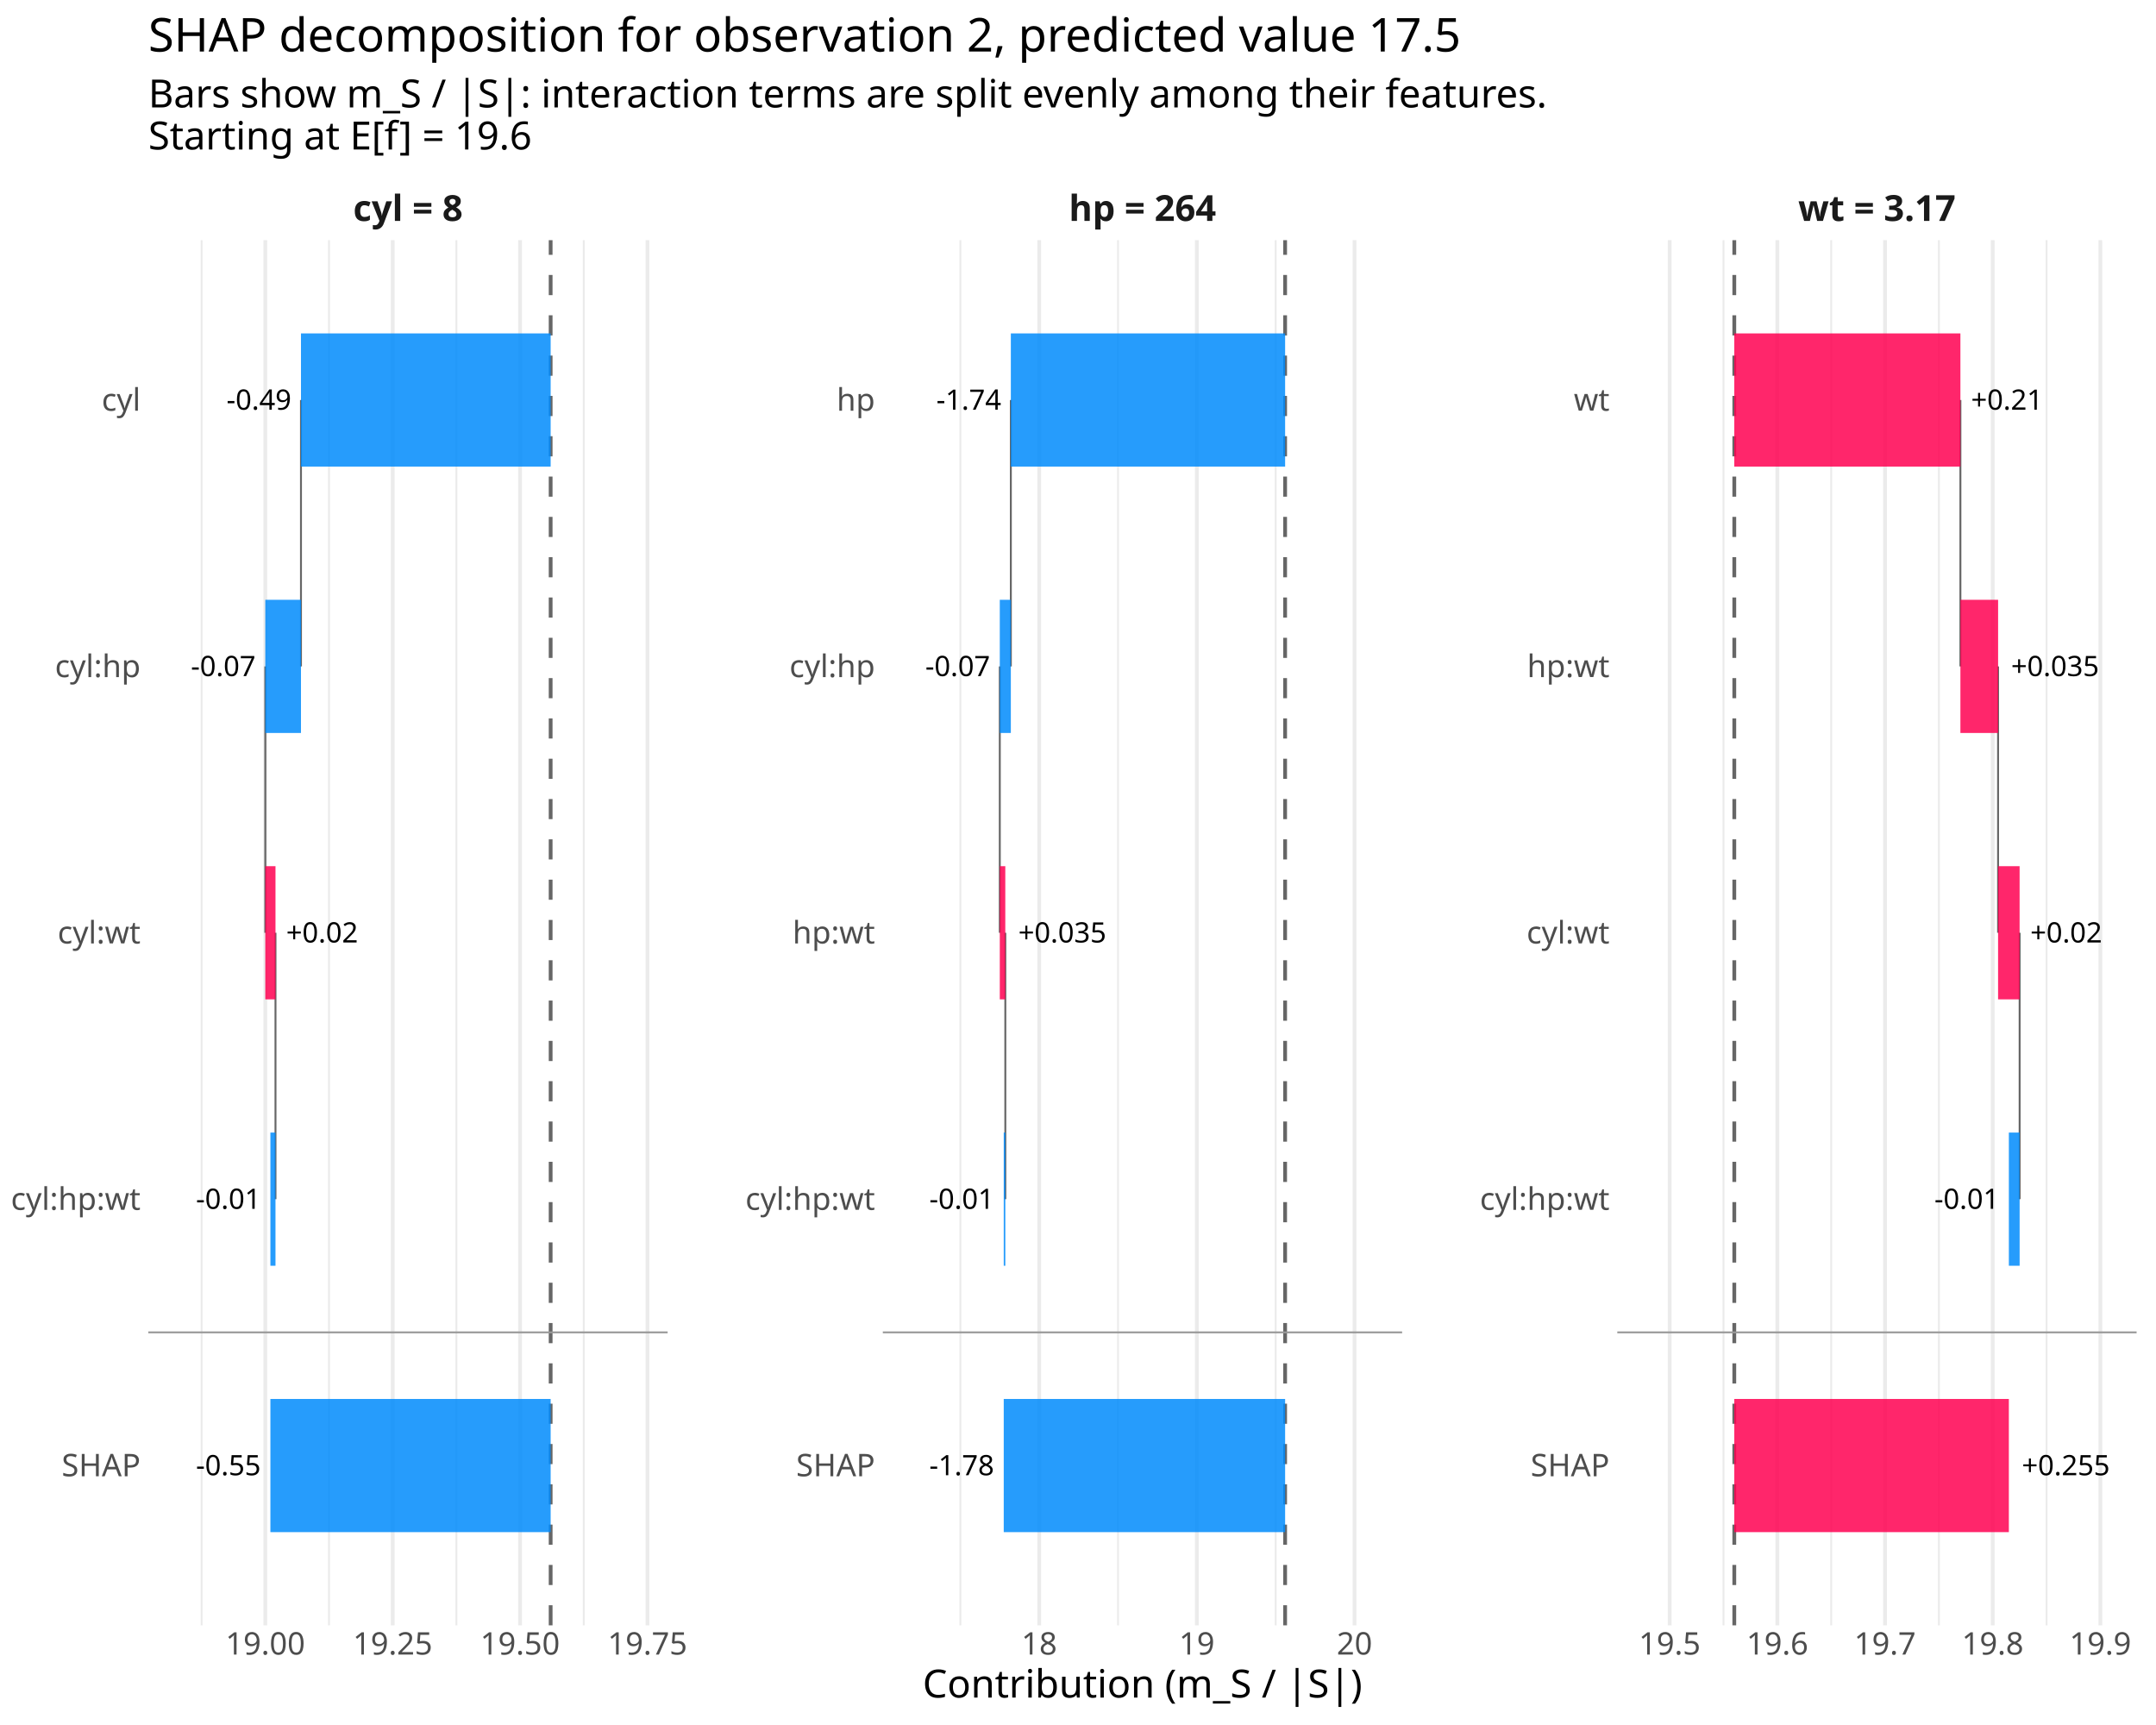
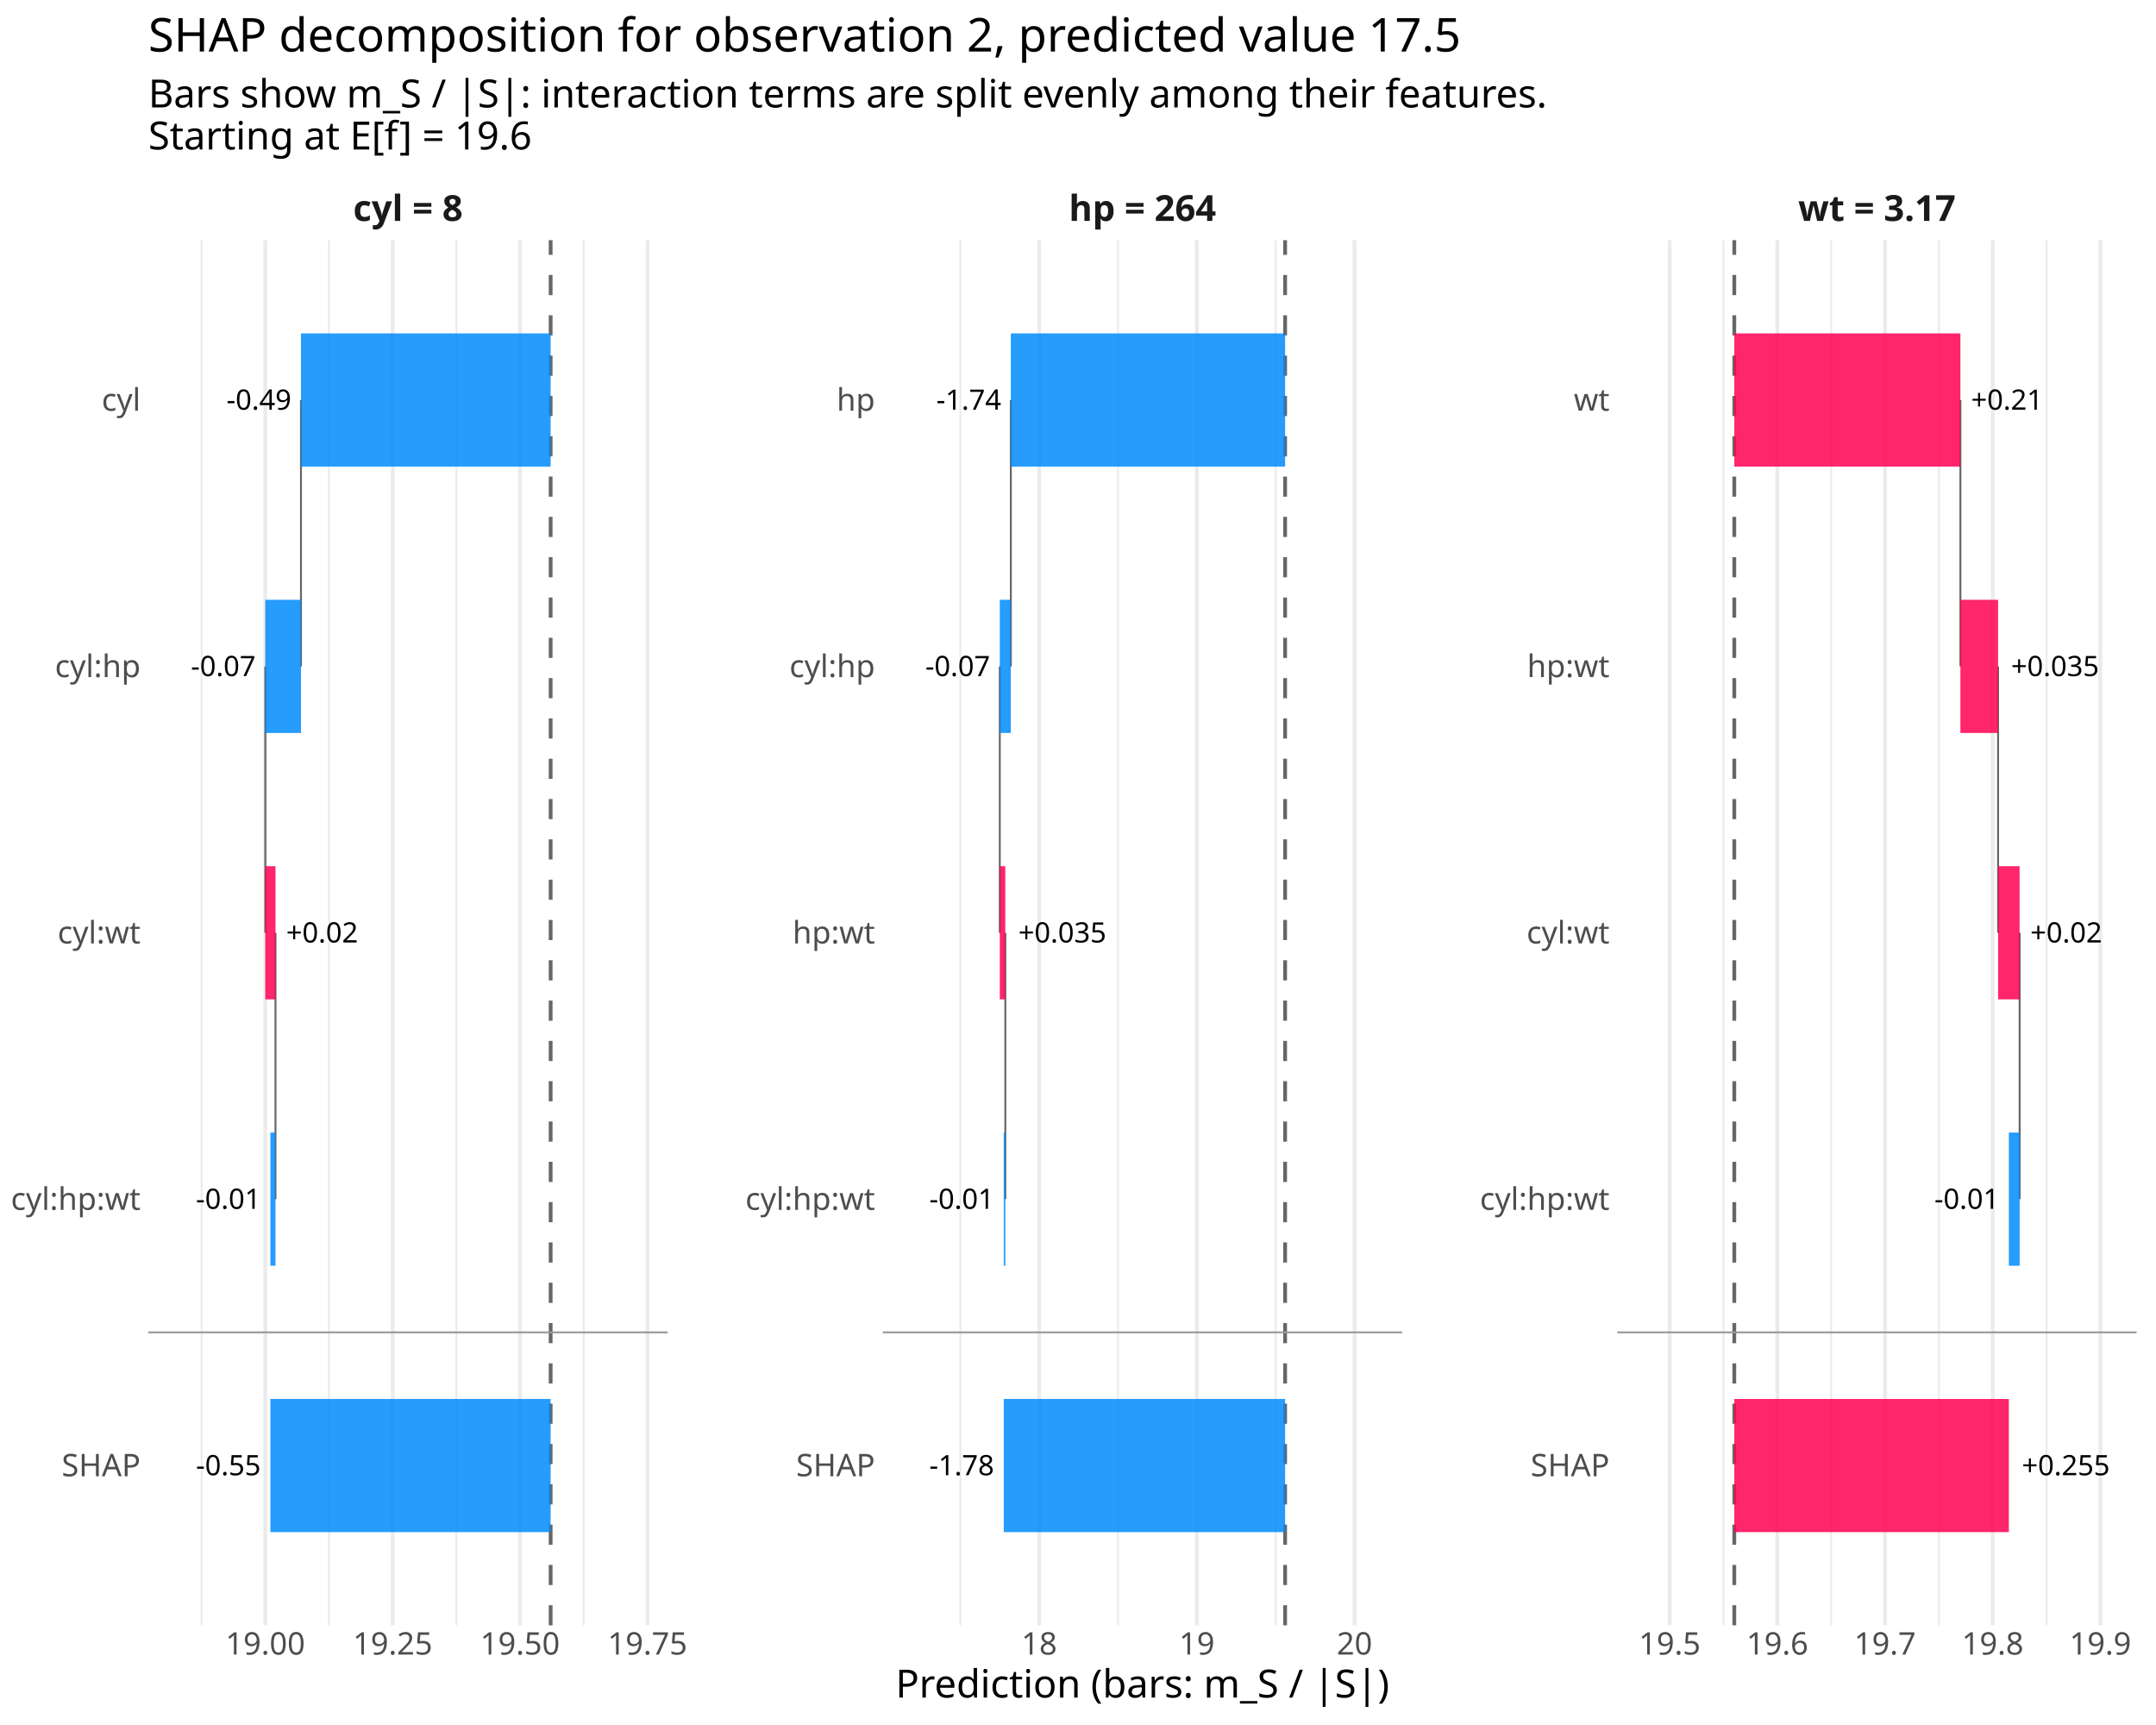
<svg xmlns="http://www.w3.org/2000/svg" class="svglite" data-engine-version="2.0" width="720.00pt" height="576.00pt" viewBox="0 0 720.00 576.00">
  <defs>
    <style type="text/css">
    .svglite line, .svglite polyline, .svglite polygon, .svglite path, .svglite rect, .svglite circle {
      fill: none;
      stroke: #000000;
      stroke-linecap: round;
      stroke-linejoin: round;
      stroke-miterlimit: 10.00;
    }
  </style>
  </defs>
  <rect width="100%" height="100%" style="stroke: none; fill: #FFFFFF;" />
  <defs>
    <clipPath id="cpMC4wMHw3MjAuMDB8MC4wMHw1NzYuMDA=">
      <rect x="0.00" y="0.00" width="720.00" height="576.00" />
    </clipPath>
  </defs>
  <g clip-path="url(#cpMC4wMHw3MjAuMDB8MC4wMHw1NzYuMDA=)">
    <polyline points="67.33,542.73 67.33,80.20 " style="stroke-width: 0.63; stroke: #EBEBEB; stroke-linecap: butt;" />
    <polyline points="109.87,542.73 109.87,80.20 " style="stroke-width: 0.63; stroke: #EBEBEB; stroke-linecap: butt;" />
    <polyline points="152.41,542.73 152.41,80.20 " style="stroke-width: 0.63; stroke: #EBEBEB; stroke-linecap: butt;" />
    <polyline points="194.95,542.73 194.95,80.20 " style="stroke-width: 0.63; stroke: #EBEBEB; stroke-linecap: butt;" />
    <polyline points="88.60,542.73 88.60,80.20 " style="stroke-width: 1.26; stroke: #EBEBEB; stroke-linecap: butt;" />
    <polyline points="131.14,542.73 131.14,80.20 " style="stroke-width: 1.26; stroke: #EBEBEB; stroke-linecap: butt;" />
    <polyline points="173.68,542.73 173.68,80.20 " style="stroke-width: 1.26; stroke: #EBEBEB; stroke-linecap: butt;" />
    <polyline points="216.22,542.73 216.22,80.20 " style="stroke-width: 1.26; stroke: #EBEBEB; stroke-linecap: butt;" />
    <line x1="183.89" y1="542.73" x2="183.89" y2="80.20" style="stroke-width: 1.26; stroke: #666666; stroke-dasharray: 6.73,6.73; stroke-linecap: butt;" />
    <line x1="100.51" y1="133.57" x2="100.51" y2="222.52" style="stroke-width: 0.64; stroke: #666666; stroke-linecap: butt;" />
    <line x1="88.60" y1="222.52" x2="88.60" y2="311.47" style="stroke-width: 0.64; stroke: #666666; stroke-linecap: butt;" />
    <line x1="92.00" y1="311.47" x2="92.00" y2="400.42" style="stroke-width: 0.64; stroke: #666666; stroke-linecap: butt;" />
    <rect x="100.51" y="111.33" width="83.38" height="44.47" style="stroke-width: 0.50; stroke: none; stroke-linecap: butt; stroke-linejoin: miter; fill: #008BFB; fill-opacity: 0.85;" />
    <rect x="88.60" y="200.28" width="11.91" height="44.47" style="stroke-width: 0.50; stroke: none; stroke-linecap: butt; stroke-linejoin: miter; fill: #008BFB; fill-opacity: 0.85;" />
    <rect x="88.60" y="289.23" width="3.40" height="44.47" style="stroke-width: 0.50; stroke: none; stroke-linecap: butt; stroke-linejoin: miter; fill: #FF0051; fill-opacity: 0.85;" />
    <rect x="90.30" y="378.18" width="1.70" height="44.47" style="stroke-width: 0.50; stroke: none; stroke-linecap: butt; stroke-linejoin: miter; fill: #008BFB; fill-opacity: 0.85;" />
    <rect x="90.30" y="467.13" width="93.59" height="44.47" style="stroke-width: 0.50; stroke: none; stroke-linecap: butt; stroke-linejoin: miter; fill: #008BFB; fill-opacity: 0.85;" />
    <text x="97.30" y="136.80" text-anchor="end" style="font-size: 9.39px; font-family: sans;" textLength="21.40px" lengthAdjust="spacingAndGlyphs">-0.49</text>
    <text x="85.39" y="225.75" text-anchor="end" style="font-size: 9.39px; font-family: sans;" textLength="21.40px" lengthAdjust="spacingAndGlyphs">-0.07</text>
    <text x="95.57" y="314.70" style="font-size: 9.39px; font-family: sans;" textLength="23.76px" lengthAdjust="spacingAndGlyphs">+0.02</text>
    <text x="87.09" y="403.65" text-anchor="end" style="font-size: 9.39px; font-family: sans;" textLength="21.40px" lengthAdjust="spacingAndGlyphs">-0.01</text>
    <text x="87.09" y="492.60" text-anchor="end" style="font-size: 9.39px; font-family: sans;" textLength="21.40px" lengthAdjust="spacingAndGlyphs">-0.55</text>
    <line x1="49.53" y1="444.89" x2="222.96" y2="444.89" style="stroke-width: 0.64; stroke: #999999; stroke-linecap: butt;" />
    <polyline points="320.72,542.73 320.72,80.20 " style="stroke-width: 0.63; stroke: #EBEBEB; stroke-linecap: butt;" />
    <polyline points="373.37,542.73 373.37,80.20 " style="stroke-width: 0.63; stroke: #EBEBEB; stroke-linecap: butt;" />
    <polyline points="426.01,542.73 426.01,80.20 " style="stroke-width: 0.63; stroke: #EBEBEB; stroke-linecap: butt;" />
    <polyline points="347.05,542.73 347.05,80.20 " style="stroke-width: 1.26; stroke: #EBEBEB; stroke-linecap: butt;" />
    <polyline points="399.69,542.73 399.69,80.20 " style="stroke-width: 1.26; stroke: #EBEBEB; stroke-linecap: butt;" />
    <polyline points="452.34,542.73 452.34,80.20 " style="stroke-width: 1.26; stroke: #EBEBEB; stroke-linecap: butt;" />
    <line x1="429.17" y1="542.73" x2="429.17" y2="80.20" style="stroke-width: 1.26; stroke: #666666; stroke-dasharray: 6.73,6.73; stroke-linecap: butt;" />
    <line x1="337.57" y1="133.57" x2="337.57" y2="222.52" style="stroke-width: 0.64; stroke: #666666; stroke-linecap: butt;" />
    <line x1="333.88" y1="222.52" x2="333.88" y2="311.47" style="stroke-width: 0.64; stroke: #666666; stroke-linecap: butt;" />
    <line x1="335.73" y1="311.47" x2="335.73" y2="400.42" style="stroke-width: 0.64; stroke: #666666; stroke-linecap: butt;" />
    <rect x="337.57" y="111.33" width="91.60" height="44.47" style="stroke-width: 0.50; stroke: none; stroke-linecap: butt; stroke-linejoin: miter; fill: #008BFB; fill-opacity: 0.85;" />
    <rect x="333.88" y="200.28" width="3.69" height="44.47" style="stroke-width: 0.50; stroke: none; stroke-linecap: butt; stroke-linejoin: miter; fill: #008BFB; fill-opacity: 0.85;" />
    <rect x="333.88" y="289.23" width="1.84" height="44.47" style="stroke-width: 0.50; stroke: none; stroke-linecap: butt; stroke-linejoin: miter; fill: #FF0051; fill-opacity: 0.85;" />
    <rect x="335.20" y="378.18" width="0.53" height="44.47" style="stroke-width: 0.50; stroke: none; stroke-linecap: butt; stroke-linejoin: miter; fill: #008BFB; fill-opacity: 0.85;" />
    <rect x="335.20" y="467.13" width="93.97" height="44.47" style="stroke-width: 0.50; stroke: none; stroke-linecap: butt; stroke-linejoin: miter; fill: #008BFB; fill-opacity: 0.85;" />
    <text x="334.36" y="136.80" text-anchor="end" style="font-size: 9.39px; font-family: sans;" textLength="21.40px" lengthAdjust="spacingAndGlyphs">-1.74</text>
    <text x="330.67" y="225.75" text-anchor="end" style="font-size: 9.39px; font-family: sans;" textLength="21.40px" lengthAdjust="spacingAndGlyphs">-0.07</text>
    <text x="340.07" y="314.70" style="font-size: 9.39px; font-family: sans;" textLength="28.99px" lengthAdjust="spacingAndGlyphs">+0.035</text>
    <text x="331.99" y="403.65" text-anchor="end" style="font-size: 9.39px; font-family: sans;" textLength="21.40px" lengthAdjust="spacingAndGlyphs">-0.01</text>
    <text x="331.99" y="492.60" text-anchor="end" style="font-size: 9.39px; font-family: sans;" textLength="21.40px" lengthAdjust="spacingAndGlyphs">-1.78</text>
    <line x1="294.82" y1="444.89" x2="468.24" y2="444.89" style="stroke-width: 0.64; stroke: #999999; stroke-linecap: butt;" />
    <polyline points="575.57,542.73 575.57,80.20 " style="stroke-width: 0.63; stroke: #EBEBEB; stroke-linecap: butt;" />
    <polyline points="611.53,542.73 611.53,80.20 " style="stroke-width: 0.63; stroke: #EBEBEB; stroke-linecap: butt;" />
    <polyline points="647.49,542.73 647.49,80.20 " style="stroke-width: 0.63; stroke: #EBEBEB; stroke-linecap: butt;" />
    <polyline points="683.45,542.73 683.45,80.20 " style="stroke-width: 0.63; stroke: #EBEBEB; stroke-linecap: butt;" />
    <polyline points="557.59,542.73 557.59,80.20 " style="stroke-width: 1.26; stroke: #EBEBEB; stroke-linecap: butt;" />
    <polyline points="593.55,542.73 593.55,80.20 " style="stroke-width: 1.26; stroke: #EBEBEB; stroke-linecap: butt;" />
    <polyline points="629.51,542.73 629.51,80.20 " style="stroke-width: 1.26; stroke: #EBEBEB; stroke-linecap: butt;" />
    <polyline points="665.47,542.73 665.47,80.20 " style="stroke-width: 1.26; stroke: #EBEBEB; stroke-linecap: butt;" />
    <polyline points="701.42,542.73 701.42,80.20 " style="stroke-width: 1.26; stroke: #EBEBEB; stroke-linecap: butt;" />
    <line x1="579.17" y1="542.73" x2="579.17" y2="80.20" style="stroke-width: 1.26; stroke: #666666; stroke-dasharray: 6.73,6.73; stroke-linecap: butt;" />
    <line x1="654.68" y1="133.57" x2="654.68" y2="222.52" style="stroke-width: 0.64; stroke: #666666; stroke-linecap: butt;" />
    <line x1="667.26" y1="222.52" x2="667.26" y2="311.47" style="stroke-width: 0.64; stroke: #666666; stroke-linecap: butt;" />
    <line x1="674.46" y1="311.47" x2="674.46" y2="400.42" style="stroke-width: 0.64; stroke: #666666; stroke-linecap: butt;" />
    <rect x="579.17" y="111.33" width="75.51" height="44.47" style="stroke-width: 0.50; stroke: none; stroke-linecap: butt; stroke-linejoin: miter; fill: #FF0051; fill-opacity: 0.85;" />
    <rect x="654.68" y="200.28" width="12.59" height="44.47" style="stroke-width: 0.50; stroke: none; stroke-linecap: butt; stroke-linejoin: miter; fill: #FF0051; fill-opacity: 0.85;" />
    <rect x="667.26" y="289.23" width="7.19" height="44.47" style="stroke-width: 0.50; stroke: none; stroke-linecap: butt; stroke-linejoin: miter; fill: #FF0051; fill-opacity: 0.85;" />
    <rect x="670.86" y="378.18" width="3.60" height="44.47" style="stroke-width: 0.50; stroke: none; stroke-linecap: butt; stroke-linejoin: miter; fill: #008BFB; fill-opacity: 0.85;" />
    <rect x="579.17" y="467.13" width="91.69" height="44.47" style="stroke-width: 0.50; stroke: none; stroke-linecap: butt; stroke-linejoin: miter; fill: #FF0051; fill-opacity: 0.85;" />
    <text x="658.24" y="136.80" style="font-size: 9.39px; font-family: sans;" textLength="23.76px" lengthAdjust="spacingAndGlyphs">+0.21</text>
    <text x="671.61" y="225.75" style="font-size: 9.39px; font-family: sans;" textLength="28.99px" lengthAdjust="spacingAndGlyphs">+0.035</text>
    <text x="678.02" y="314.70" style="font-size: 9.39px; font-family: sans;" textLength="23.76px" lengthAdjust="spacingAndGlyphs">+0.02</text>
    <text x="667.65" y="403.65" text-anchor="end" style="font-size: 9.39px; font-family: sans;" textLength="21.40px" lengthAdjust="spacingAndGlyphs">-0.01</text>
    <text x="675.21" y="492.60" style="font-size: 9.39px; font-family: sans;" textLength="28.99px" lengthAdjust="spacingAndGlyphs">+0.255</text>
    <line x1="540.10" y1="444.89" x2="713.52" y2="444.89" style="stroke-width: 0.64; stroke: #999999; stroke-linecap: butt;" />
  </g>
  <defs>
    <clipPath id="cpNDkuNTN8MjIyLjk2fDU5LjA5fDgwLjIw">
      <rect x="49.53" y="59.09" width="173.43" height="21.11" />
    </clipPath>
  </defs>
  <g clip-path="url(#cpNDkuNTN8MjIyLjk2fDU5LjA5fDgwLjIw)">
    <text x="136.25" y="73.77" text-anchor="middle" style="font-size: 12.00px; font-weight: bold; fill: #1A1A1A; font-family: sans;" textLength="35.03px" lengthAdjust="spacingAndGlyphs">cyl = 8</text>
  </g>
  <g clip-path="url(#cpMC4wMHw3MjAuMDB8MC4wMHw1NzYuMDA=)">
</g>
  <defs>
    <clipPath id="cpMjk0LjgyfDQ2OC4yNHw1OS4wOXw4MC4yMA==">
      <rect x="294.82" y="59.09" width="173.43" height="21.11" />
    </clipPath>
  </defs>
  <g clip-path="url(#cpMjk0LjgyfDQ2OC4yNHw1OS4wOXw4MC4yMA==)">
    <text x="381.53" y="73.77" text-anchor="middle" style="font-size: 12.00px; font-weight: bold; fill: #1A1A1A; font-family: sans;" textLength="47.05px" lengthAdjust="spacingAndGlyphs">hp = 264</text>
  </g>
  <g clip-path="url(#cpMC4wMHw3MjAuMDB8MC4wMHw1NzYuMDA=)">
</g>
  <defs>
    <clipPath id="cpNTQwLjEwfDcxMy41Mnw1OS4wOXw4MC4yMA==">
      <rect x="540.10" y="59.09" width="173.43" height="21.11" />
    </clipPath>
  </defs>
  <g clip-path="url(#cpNTQwLjEwfDcxMy41Mnw1OS4wOXw4MC4yMA==)">
    <text x="626.81" y="73.77" text-anchor="middle" style="font-size: 12.00px; font-weight: bold; fill: #1A1A1A; font-family: sans;" textLength="49.04px" lengthAdjust="spacingAndGlyphs">wt = 3.17</text>
  </g>
  <g clip-path="url(#cpMC4wMHw3MjAuMDB8MC4wMHw1NzYuMDA=)">
    <text x="88.60" y="552.48" text-anchor="middle" style="font-size: 10.40px; fill: #4D4D4D; font-family: sans;" textLength="26.03px" lengthAdjust="spacingAndGlyphs">19.00</text>
    <text x="131.14" y="552.48" text-anchor="middle" style="font-size: 10.40px; fill: #4D4D4D; font-family: sans;" textLength="26.03px" lengthAdjust="spacingAndGlyphs">19.25</text>
    <text x="173.68" y="552.48" text-anchor="middle" style="font-size: 10.40px; fill: #4D4D4D; font-family: sans;" textLength="26.03px" lengthAdjust="spacingAndGlyphs">19.50</text>
    <text x="216.22" y="552.48" text-anchor="middle" style="font-size: 10.40px; fill: #4D4D4D; font-family: sans;" textLength="26.03px" lengthAdjust="spacingAndGlyphs">19.75</text>
    <text x="347.05" y="552.48" text-anchor="middle" style="font-size: 10.40px; fill: #4D4D4D; font-family: sans;" textLength="11.57px" lengthAdjust="spacingAndGlyphs">18</text>
    <text x="399.69" y="552.48" text-anchor="middle" style="font-size: 10.40px; fill: #4D4D4D; font-family: sans;" textLength="11.57px" lengthAdjust="spacingAndGlyphs">19</text>
    <text x="452.34" y="552.48" text-anchor="middle" style="font-size: 10.40px; fill: #4D4D4D; font-family: sans;" textLength="11.57px" lengthAdjust="spacingAndGlyphs">20</text>
    <text x="557.59" y="552.48" text-anchor="middle" style="font-size: 10.40px; fill: #4D4D4D; font-family: sans;" textLength="20.24px" lengthAdjust="spacingAndGlyphs">19.5</text>
    <text x="593.55" y="552.48" text-anchor="middle" style="font-size: 10.40px; fill: #4D4D4D; font-family: sans;" textLength="20.24px" lengthAdjust="spacingAndGlyphs">19.6</text>
    <text x="629.51" y="552.48" text-anchor="middle" style="font-size: 10.40px; fill: #4D4D4D; font-family: sans;" textLength="20.24px" lengthAdjust="spacingAndGlyphs">19.7</text>
    <text x="665.47" y="552.48" text-anchor="middle" style="font-size: 10.40px; fill: #4D4D4D; font-family: sans;" textLength="20.24px" lengthAdjust="spacingAndGlyphs">19.8</text>
    <text x="701.42" y="552.48" text-anchor="middle" style="font-size: 10.40px; fill: #4D4D4D; font-family: sans;" textLength="20.24px" lengthAdjust="spacingAndGlyphs">19.9</text>
    <text x="537.51" y="492.94" text-anchor="end" style="font-size: 10.40px; fill: #4D4D4D; font-family: sans;" textLength="28.33px" lengthAdjust="spacingAndGlyphs">SHAP</text>
    <text x="537.51" y="403.99" text-anchor="end" style="font-size: 10.40px; fill: #4D4D4D; font-family: sans;" textLength="40.47px" lengthAdjust="spacingAndGlyphs">cyl:hp:wt</text>
    <text x="537.51" y="315.04" text-anchor="end" style="font-size: 10.40px; fill: #4D4D4D; font-family: sans;" textLength="26.01px" lengthAdjust="spacingAndGlyphs">cyl:wt</text>
    <text x="537.51" y="226.10" text-anchor="end" style="font-size: 10.40px; fill: #4D4D4D; font-family: sans;" textLength="24.86px" lengthAdjust="spacingAndGlyphs">hp:wt</text>
    <text x="537.51" y="137.15" text-anchor="end" style="font-size: 10.40px; fill: #4D4D4D; font-family: sans;" textLength="10.40px" lengthAdjust="spacingAndGlyphs">wt</text>
    <text x="292.22" y="492.94" text-anchor="end" style="font-size: 10.40px; fill: #4D4D4D; font-family: sans;" textLength="28.33px" lengthAdjust="spacingAndGlyphs">SHAP</text>
    <text x="292.22" y="403.99" text-anchor="end" style="font-size: 10.40px; fill: #4D4D4D; font-family: sans;" textLength="40.47px" lengthAdjust="spacingAndGlyphs">cyl:hp:wt</text>
    <text x="292.22" y="315.04" text-anchor="end" style="font-size: 10.40px; fill: #4D4D4D; font-family: sans;" textLength="24.86px" lengthAdjust="spacingAndGlyphs">hp:wt</text>
    <text x="292.22" y="226.10" text-anchor="end" style="font-size: 10.40px; fill: #4D4D4D; font-family: sans;" textLength="27.18px" lengthAdjust="spacingAndGlyphs">cyl:hp</text>
    <text x="292.22" y="137.15" text-anchor="end" style="font-size: 10.40px; fill: #4D4D4D; font-family: sans;" textLength="11.57px" lengthAdjust="spacingAndGlyphs">hp</text>
    <text x="46.94" y="492.94" text-anchor="end" style="font-size: 10.40px; fill: #4D4D4D; font-family: sans;" textLength="28.33px" lengthAdjust="spacingAndGlyphs">SHAP</text>
    <text x="46.94" y="403.99" text-anchor="end" style="font-size: 10.40px; fill: #4D4D4D; font-family: sans;" textLength="40.47px" lengthAdjust="spacingAndGlyphs">cyl:hp:wt</text>
    <text x="46.94" y="315.04" text-anchor="end" style="font-size: 10.40px; fill: #4D4D4D; font-family: sans;" textLength="26.01px" lengthAdjust="spacingAndGlyphs">cyl:wt</text>
    <text x="46.94" y="226.10" text-anchor="end" style="font-size: 10.40px; fill: #4D4D4D; font-family: sans;" textLength="27.18px" lengthAdjust="spacingAndGlyphs">cyl:hp</text>
    <text x="46.94" y="137.15" text-anchor="end" style="font-size: 10.40px; fill: #4D4D4D; font-family: sans;" textLength="12.72px" lengthAdjust="spacingAndGlyphs">cyl</text>
-     <text x="381.53" y="566.83" text-anchor="middle" style="font-size: 13.00px; font-family: sans;" textLength="135.37px" lengthAdjust="spacingAndGlyphs">Contribution (m_S / |S|)</text>
+     <text x="381.53" y="566.83" text-anchor="middle" style="font-size: 13.00px; font-family: sans;" textLength="155.60px" lengthAdjust="spacingAndGlyphs">Prediction (bars: m_S / |S|)</text>
    <text x="49.53" y="35.87" style="font-size: 13.00px; font-family: sans;" textLength="437.45px" lengthAdjust="spacingAndGlyphs">Bars show m_S / |S|: interaction terms are split evenly among their features.</text>
    <text x="49.53" y="49.91" style="font-size: 13.00px; font-family: sans;" textLength="122.50px" lengthAdjust="spacingAndGlyphs">Starting at E[f] = 19.6</text>
    <text x="49.53" y="17.21" style="font-size: 15.60px; font-family: sans;" textLength="417.17px" lengthAdjust="spacingAndGlyphs">SHAP decomposition for observation 2, predicted value 17.5</text>
  </g>
</svg>
